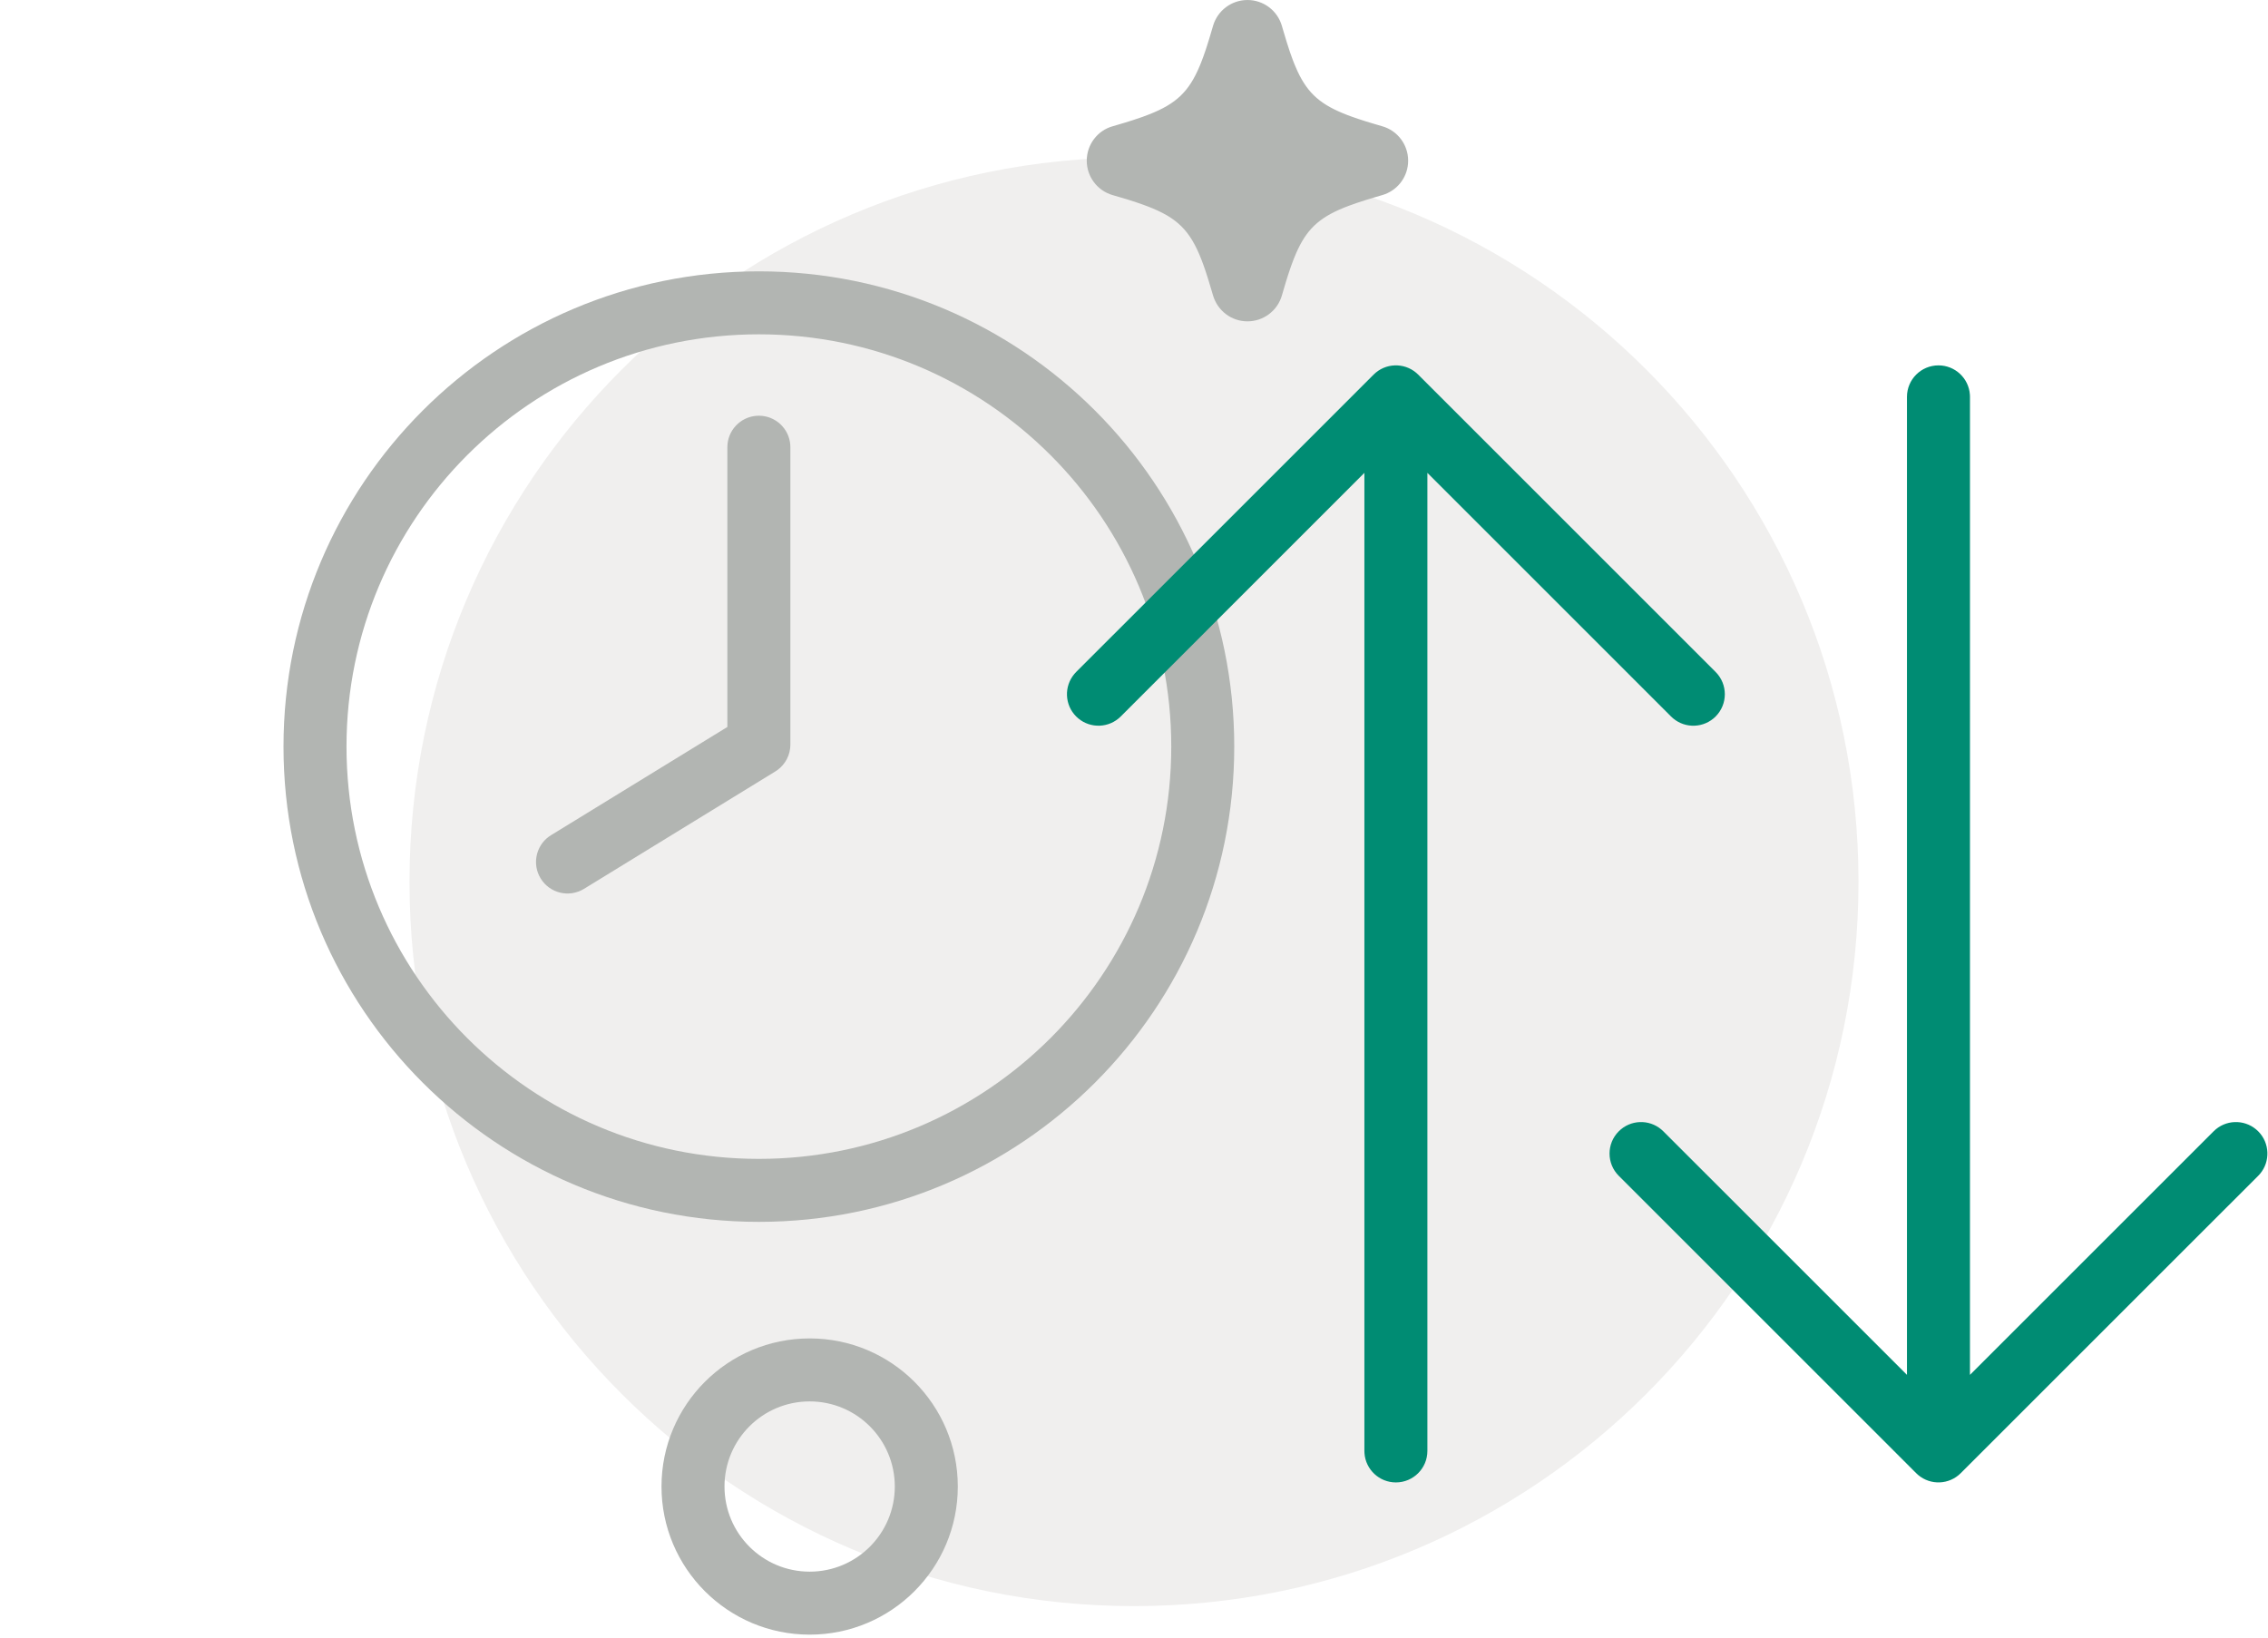
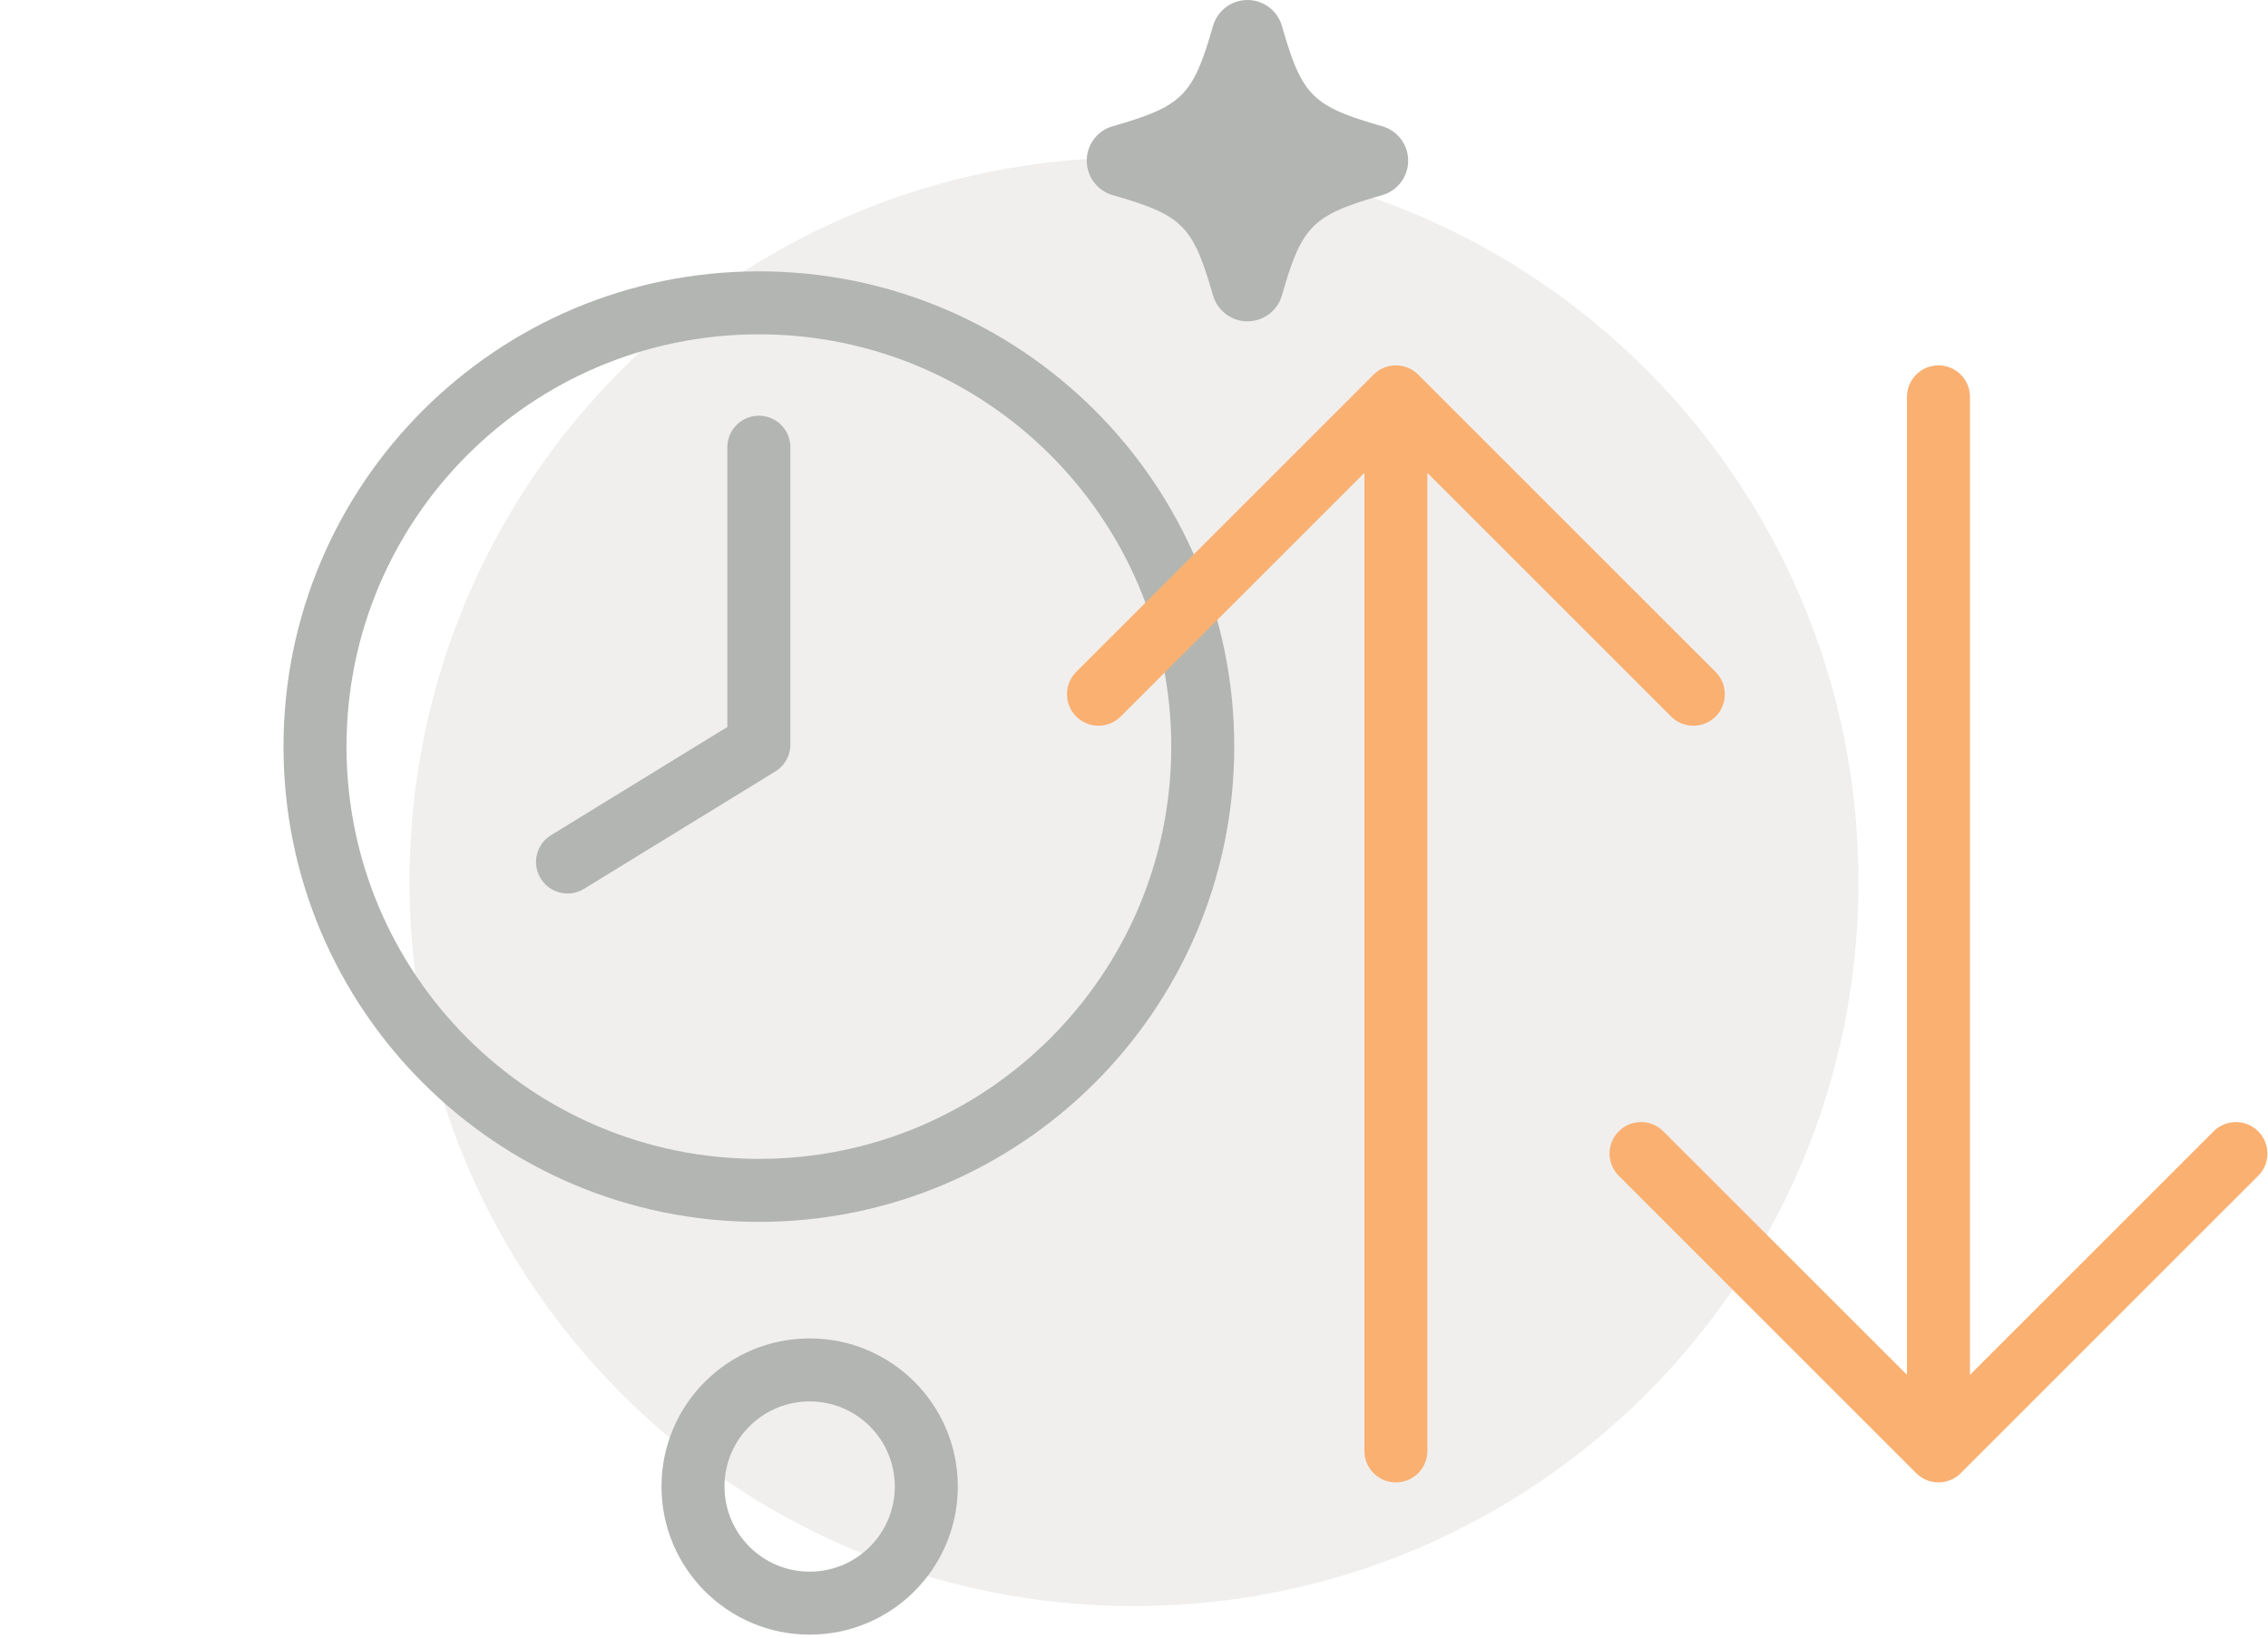
<svg xmlns="http://www.w3.org/2000/svg" width="144" height="104" viewBox="0 0 144 104">
  <g fill="none" fill-rule="evenodd">
    <g>
      <g>
        <path d="M0 104V0h144v104H0z" transform="translate(-664 -200) translate(664 200)" />
        <path fill="#F0EFEE" d="M72 10c25.405 0 46 20.595 46 46 0 25.404-20.595 46-46 46-25.404 0-46-20.596-46-46 0-25.405 20.596-46 46-46" transform="translate(-664 -200) translate(664 200)" />
        <path fill="#B2B5B2" fill-rule="nonzero" d="M51.407 85C46.212 85 42 89.21 42 94.406c0 5.194 4.212 9.406 9.407 9.406s9.406-4.211 9.406-9.406c0-5.196-4.21-9.406-9.406-9.406zm0 4c2.986 0 5.406 2.42 5.406 5.406 0 2.986-2.42 5.406-5.406 5.406-2.986 0-5.407-2.42-5.407-5.406C46 91.42 48.42 89 51.407 89z" transform="translate(-664 -200) translate(664 200)" />
        <path fill="#B2B5B2" d="M79.204 0c1.013 0 1.906.67 2.187 1.648l.08.273.229.762.186.574.037.108.149.413.075.195.076.187.154.353c.674 1.453 1.51 2.158 3.189 2.8l.258.095.428.148.462.15.498.151.535.157c.986.276 1.66 1.175 1.66 2.19 0 .96-.6 1.807-1.487 2.134l-.16.053-.536.157-.5.152-.573.187-.522.186c-1.702.64-2.551 1.338-3.23 2.775l-.1.221-.152.367-.15.398-.074.21-.149.446-.15.481-.233.791c-.281.976-1.174 1.646-2.187 1.646-1.011 0-1.896-.666-2.187-1.647l-.08-.273-.23-.763-.148-.463-.149-.43c-.712-1.978-1.462-2.856-3.205-3.59l-.233-.094-.397-.15-.43-.149-.463-.15-.5-.151-.537-.157C69.672 12.11 69 11.22 69 10.205c0-1.016.674-1.915 1.646-2.187l.274-.08.518-.154.48-.15.553-.187.104-.037.398-.15c1.705-.673 2.513-1.437 3.197-3.067l.093-.228.15-.399.149-.43.074-.229.151-.482.235-.794c.286-.964 1.17-1.63 2.182-1.63z" transform="translate(-664 -200) translate(664 200)" />
        <path fill="#B2B5B2" fill-rule="nonzero" d="M48.183 26.401c1.054 0 1.918.816 1.994 1.851l.006.15v18.885c0 .642-.308 1.242-.822 1.616l-.132.089-12.15 7.457c-.942.578-2.173.283-2.75-.658-.55-.895-.311-2.051.521-2.66l.137-.091 11.195-6.872V28.401c0-1.054.817-1.918 1.851-1.994l.15-.006z" transform="translate(-664 -200) translate(664 200)" />
        <path fill="#B2B5B2" fill-rule="nonzero" d="M48.183 17.232C31.513 17.232 18 30.746 18 47.415c0 16.67 13.513 30.183 30.182 30.183 16.669 0 30.183-13.514 30.183-30.183 0-16.67-13.514-30.183-30.183-30.183zm0 4c14.46 0 26.183 11.723 26.183 26.183 0 14.46-11.723 26.183-26.183 26.183C33.723 73.598 22 61.875 22 47.415c0-14.46 11.721-26.183 26.182-26.183z" transform="translate(-664 -200) translate(664 200)" />
-         <path fill="#008C73" fill-rule="nonzero" d="M89.916 23.673l.127.117 18.885 18.885c.78.78.78 2.047 0 2.828-.74.74-1.916.78-2.701.117l-.128-.117-15.471-15.472v62.114c0 1.104-.895 2-2 2-1.054 0-1.918-.816-1.994-1.85l-.006-.15V30.03l-15.47 15.472c-.74.74-1.916.78-2.701.117l-.128-.117c-.74-.74-.778-1.915-.116-2.7l.116-.128L87.214 23.79c.74-.74 1.916-.779 2.702-.117zM123.078 23.204c1.054 0 1.918.816 1.994 1.851l.006.15-.001 62.11 15.472-15.47c.74-.74 1.915-.778 2.7-.116l.128.117c.74.74.779 1.915.117 2.701l-.117.127-18.886 18.884c-.74.74-1.915.78-2.701.117l-.127-.117-18.884-18.884c-.781-.78-.781-2.047 0-2.828.74-.74 1.915-.78 2.7-.117l.128.117 15.47 15.468v-62.11c0-1.104.896-2 2-2z" transform="translate(-664 -200) translate(664 200)" />
+         <path fill="#FAB071" fill-rule="nonzero" d="M89.916 23.673l.127.117 18.885 18.885c.78.78.78 2.047 0 2.828-.74.74-1.916.78-2.701.117l-.128-.117-15.471-15.472v62.114c0 1.104-.895 2-2 2-1.054 0-1.918-.816-1.994-1.85l-.006-.15V30.03l-15.47 15.472c-.74.74-1.916.78-2.701.117l-.128-.117c-.74-.74-.778-1.915-.116-2.7l.116-.128L87.214 23.79c.74-.74 1.916-.779 2.702-.117zM123.078 23.204c1.054 0 1.918.816 1.994 1.851l.006.15-.001 62.11 15.472-15.47c.74-.74 1.915-.778 2.7-.116l.128.117c.74.74.779 1.915.117 2.701l-.117.127-18.886 18.884c-.74.74-1.915.78-2.701.117l-.127-.117-18.884-18.884c-.781-.78-.781-2.047 0-2.828.74-.74 1.915-.78 2.7-.117l.128.117 15.47 15.468v-62.11c0-1.104.896-2 2-2z" transform="translate(-664 -200) translate(664 200)" />
      </g>
    </g>
  </g>
</svg>
